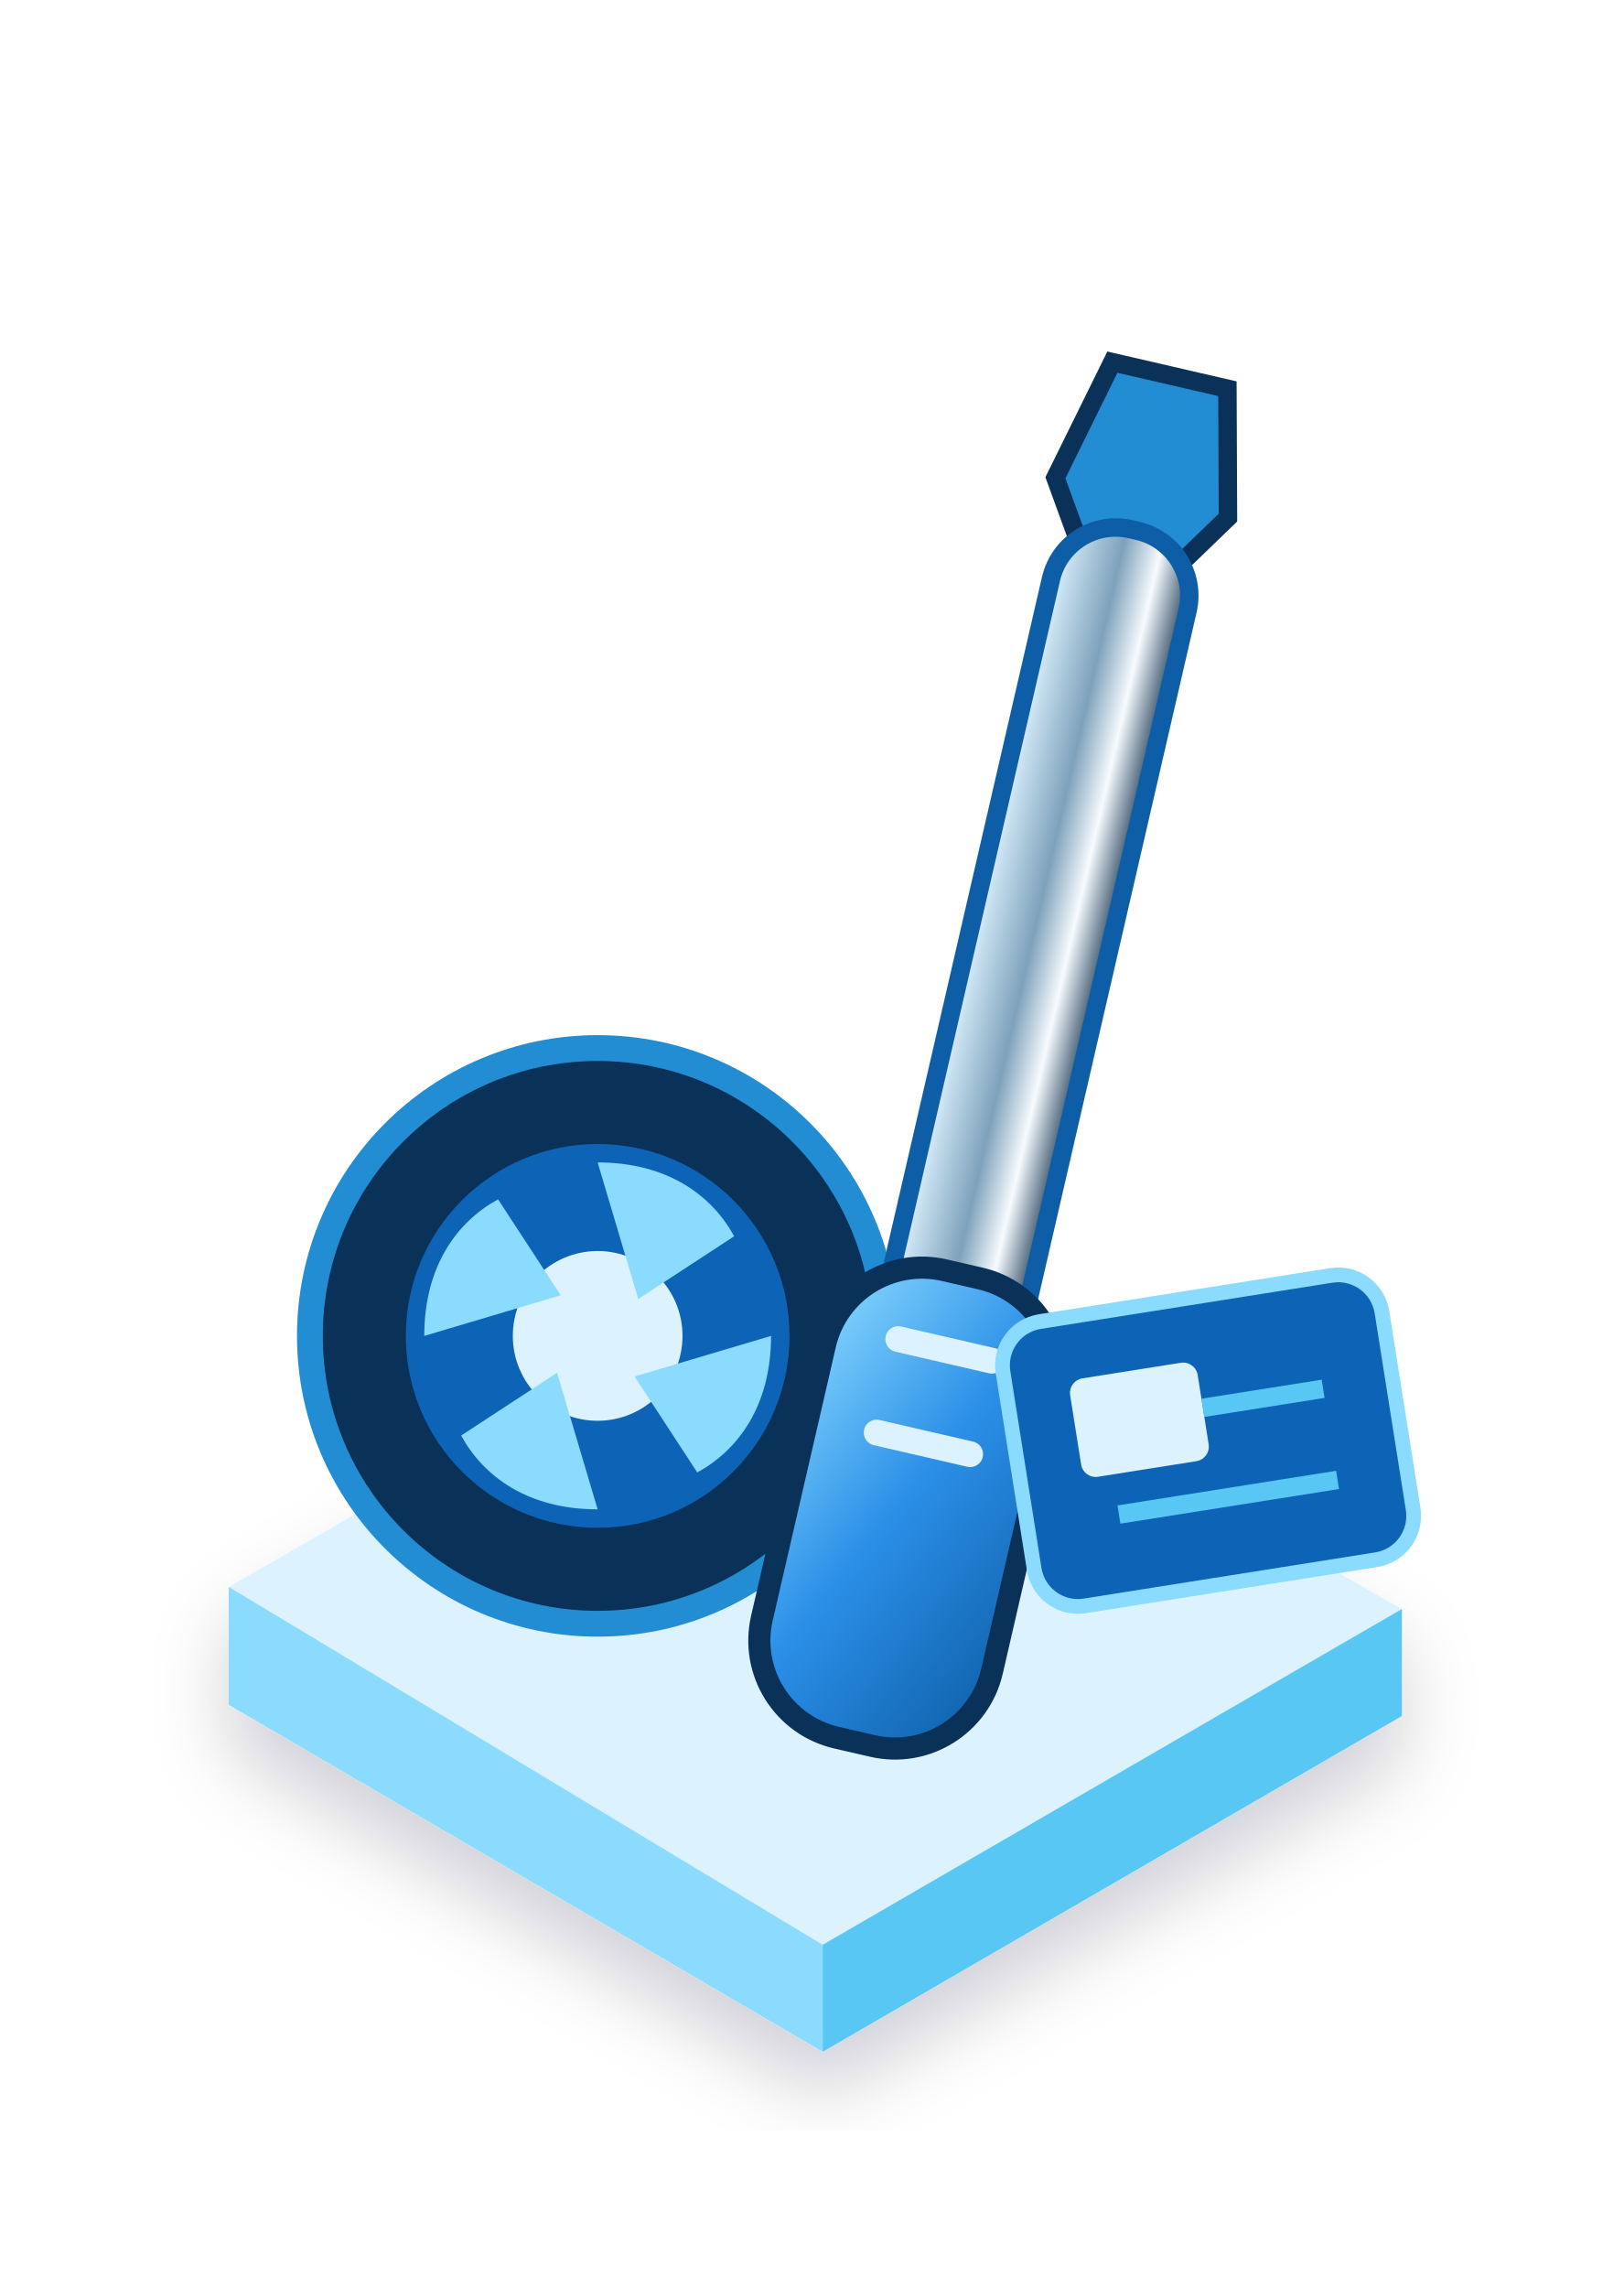
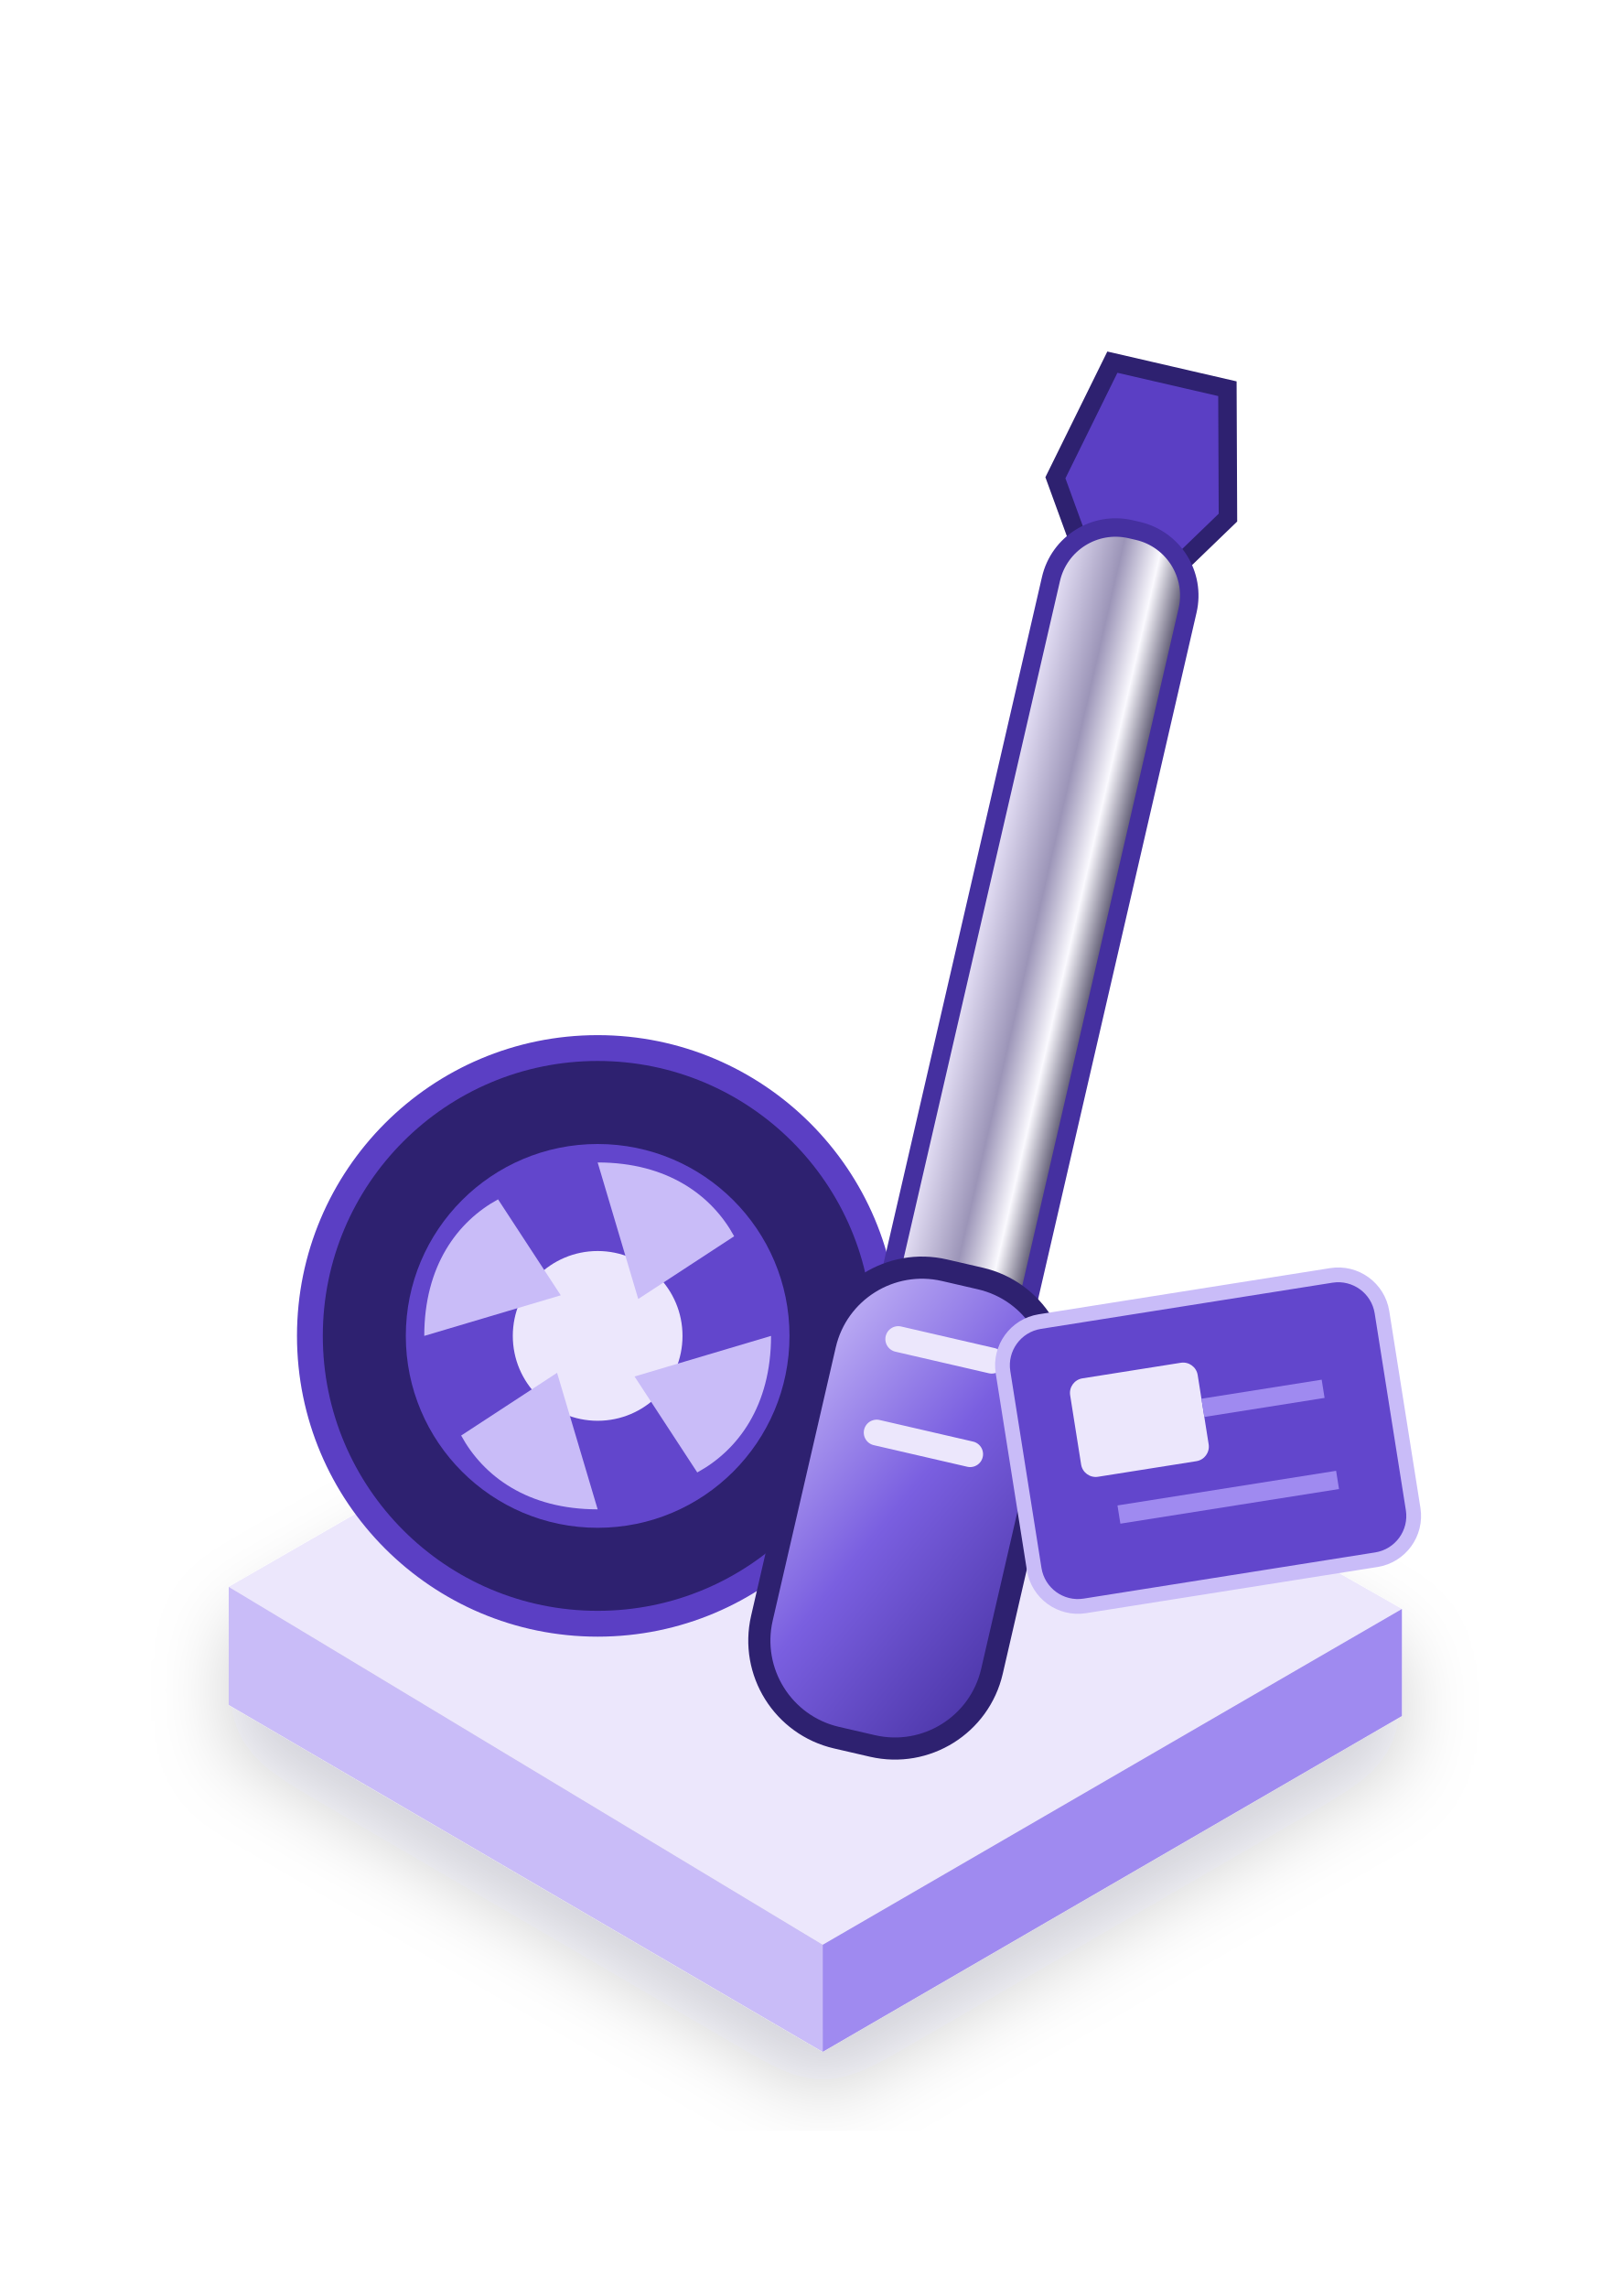
<svg xmlns="http://www.w3.org/2000/svg" viewBox="0 0 440 620">
  <defs>
    <linearGradient id="blue" x1="0" y1="0" x2="1" y2="1">
-       <stop stop-color="#8BDBFF" />
-       <stop offset=".48" stop-color="#2B8FE8" />
-       <stop offset="1" stop-color="#0D5EA6" />
+       <stop stop-color="#C9BCF8" />
+       <stop offset=".48" stop-color="#7A5FE0" />
+       <stop offset="1" stop-color="#4530A0" />
    </linearGradient>
    <linearGradient id="metal" x1="0" y1="0" x2="1" y2="0">
-       <stop stop-color="#DDF2FF" />
-       <stop offset=".45" stop-color="#7EA2BB" />
-       <stop offset=".72" stop-color="#F7FBFF" />
-       <stop offset="1" stop-color="#29465F" />
+       <stop stop-color="#ECE7FC" />
+       <stop offset=".45" stop-color="#9C95B8" />
+       <stop offset=".72" stop-color="#FAF9FE" />
+       <stop offset="1" stop-color="#3A3552" />
    </linearGradient>
    <filter id="shadow">
-       <feDropShadow dx="0" dy="12" stdDeviation="10" flood-color="#081B2D" flood-opacity=".18" />
+       <feDropShadow dx="0" dy="12" stdDeviation="10" flood-color="#16141F" flood-opacity=".18" />
    </filter>
  </defs>
  <g filter="url(#shadow)">
-     <path d="M62 430 215 342l165 94-157 91z" fill="#DDF2FF" />
-     <path d="M62 430v32l161 94v-29z" fill="#8BDBFF" />
-     <path d="M223 527v29l157-91v-29z" fill="#59C7F3" />
+     <path d="M62 430 215 342l165 94-157 91z" fill="#ECE7FC" />
+     <path d="M62 430v32l161 94v-29z" fill="#C9BCF8" />
+     <path d="M223 527v29l157-91v-29z" fill="#9F8AF0" />
  </g>
  <g transform="translate(70 270)">
-     <circle cx="92" cy="92" r="78" fill="#0A3158" stroke="#238DD4" stroke-width="7" />
-     <circle cx="92" cy="92" r="52" fill="#0D63B6" />
-     <circle cx="92" cy="92" r="23" fill="#DDF2FF" />
-     <g fill="#8BDBFF">
+     <circle cx="92" cy="92" r="78" fill="#2E2170" stroke="#5B3FC4" stroke-width="7" />
+     <circle cx="92" cy="92" r="52" fill="#6246CC" />
+     <circle cx="92" cy="92" r="23" fill="#ECE7FC" />
+     <g fill="#C9BCF8">
      <path d="M92 45c19 0 31 9 37 20l-26 17z" />
      <path d="M139 92c0 19-9 31-20 37l-17-26z" />
      <path d="M92 139c-19 0-31-9-37-20l26-17z" />
      <path d="M45 92c0-19 9-31 20-37l17 26z" />
    </g>
  </g>
  <g transform="translate(188 80) rotate(13 80 190)">
-     <path d="M74 15h32l8 34-13 20H79L66 49z" fill="#238DD4" stroke="#0A3158" stroke-width="5" />
-     <rect x="71" y="58" width="38" height="250" rx="18" fill="url(#metal)" stroke="#0D5EA6" stroke-width="5" />
-     <rect x="58" y="265" width="64" height="130" rx="27" fill="url(#blue)" stroke="#0A3158" stroke-width="6" />
-     <path d="M77 286h26" stroke="#DDF2FF" stroke-width="7" stroke-linecap="round" />
-     <path d="M77 312h26" stroke="#DDF2FF" stroke-width="7" stroke-linecap="round" />
+     <path d="M74 15h32l8 34-13 20H79L66 49z" fill="#5B3FC4" stroke="#2E2170" stroke-width="5" />
+     <rect x="71" y="58" width="38" height="250" rx="18" fill="url(#metal)" stroke="#4530A0" stroke-width="5" />
+     <rect x="58" y="265" width="64" height="130" rx="27" fill="url(#blue)" stroke="#2E2170" stroke-width="6" />
+     <path d="M77 286h26" stroke="#ECE7FC" stroke-width="7" stroke-linecap="round" />
+     <path d="M77 312h26" stroke="#ECE7FC" stroke-width="7" stroke-linecap="round" />
  </g>
  <g transform="translate(270 360) rotate(-9)">
-     <rect width="104" height="78" rx="12" fill="#0D63B6" stroke="#8BDBFF" stroke-width="4" />
-     <rect x="17" y="17" width="35" height="27" rx="4" fill="#DDF2FF" />
-     <path d="M52 30h33M25 55h60" stroke="#59C7F3" stroke-width="5" />
+     <rect width="104" height="78" rx="12" fill="#6246CC" stroke="#C9BCF8" stroke-width="4" />
+     <rect x="17" y="17" width="35" height="27" rx="4" fill="#ECE7FC" />
+     <path d="M52 30h33M25 55h60" stroke="#9F8AF0" stroke-width="5" />
  </g>
</svg>
